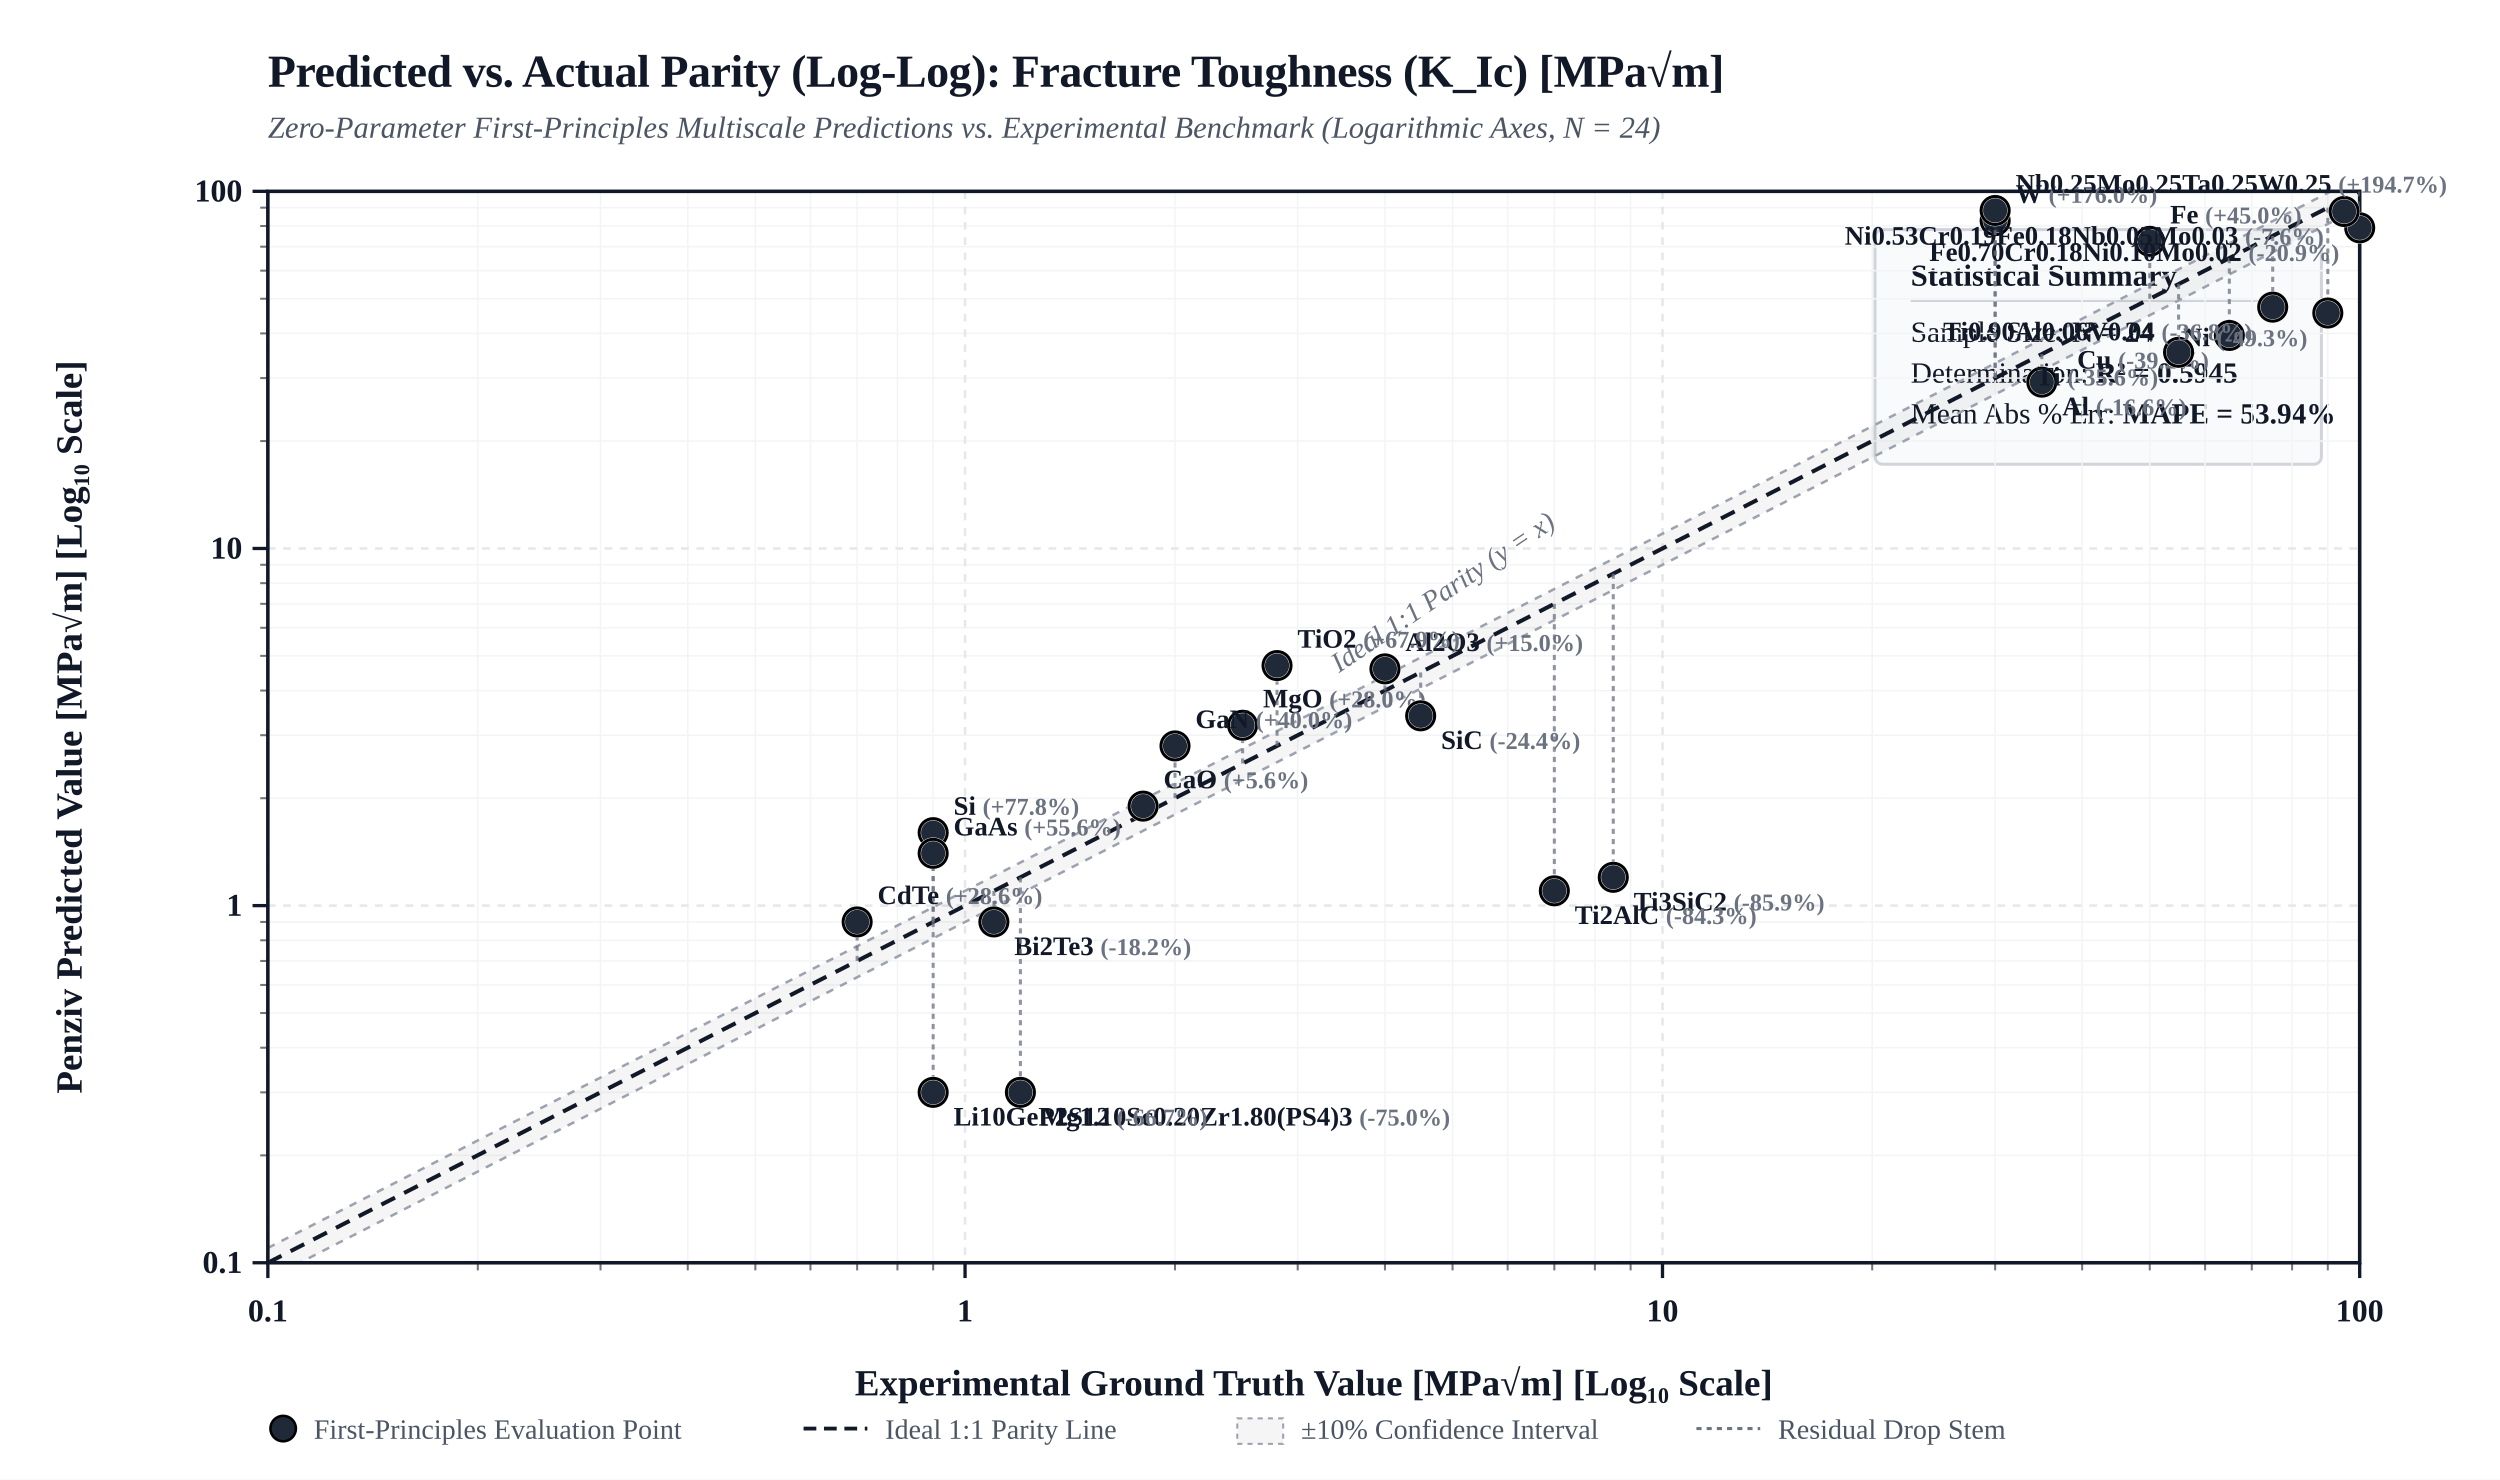
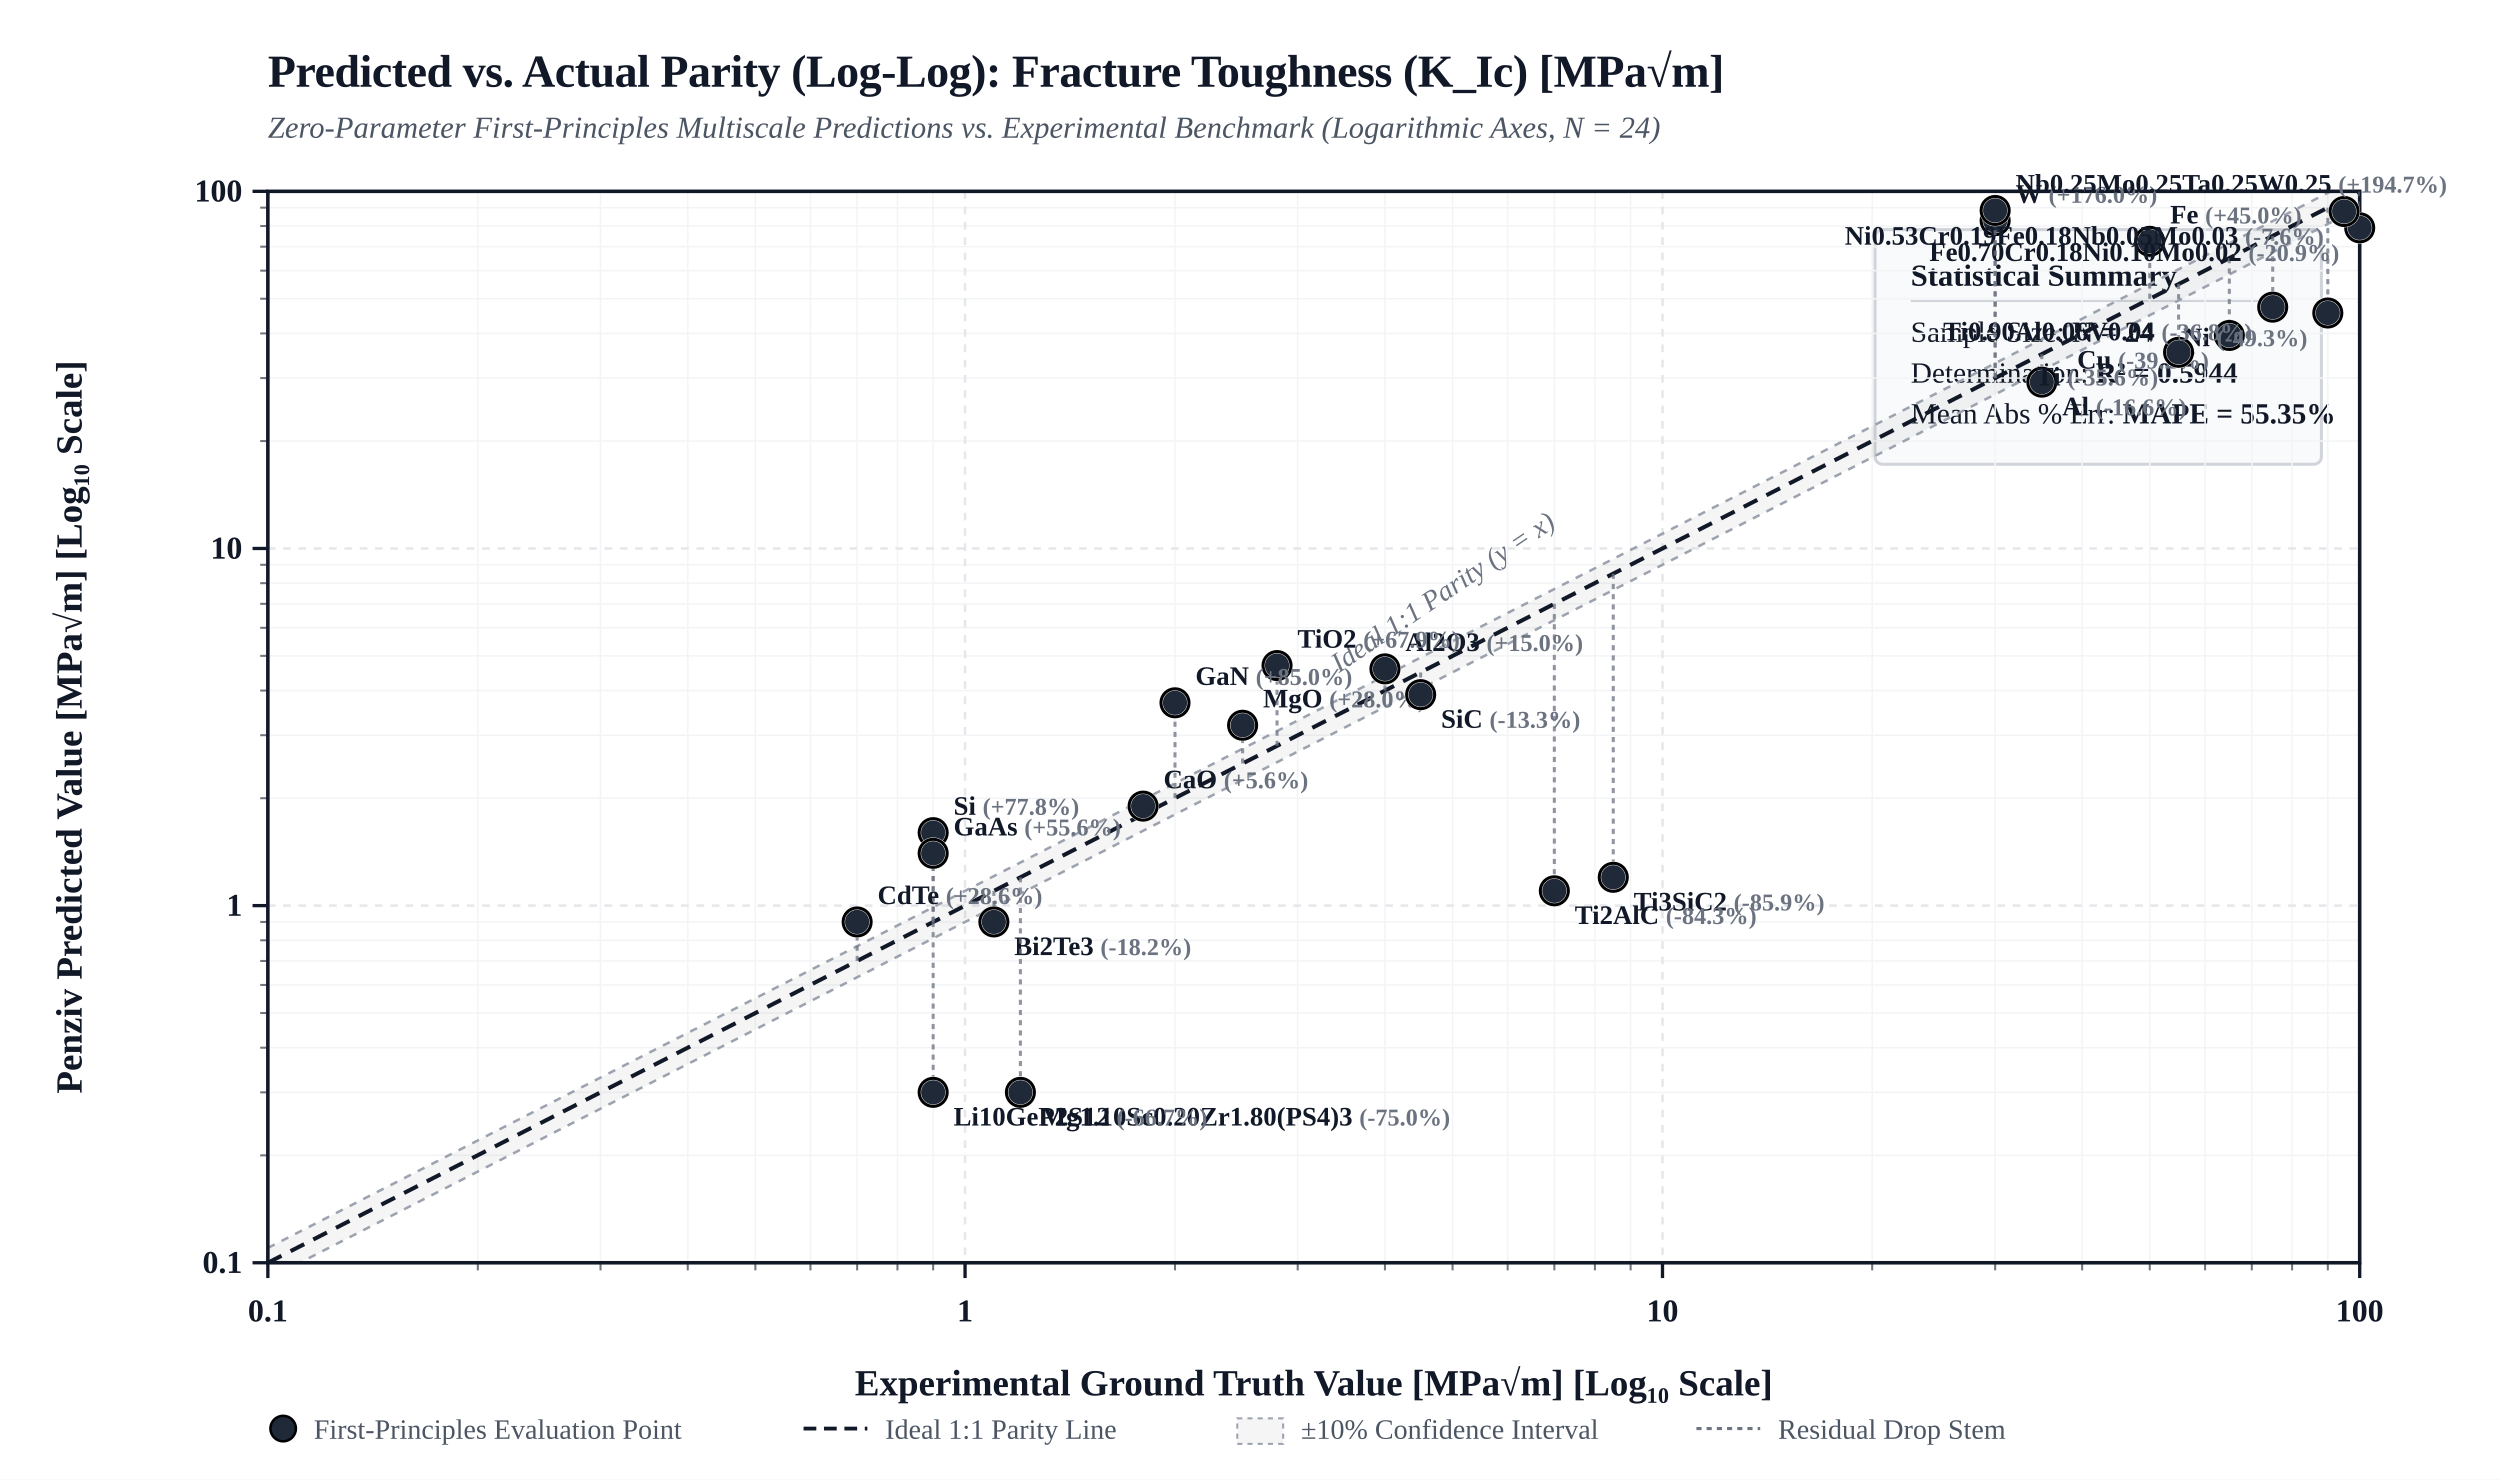
<svg xmlns="http://www.w3.org/2000/svg" viewBox="0 0 980 580" width="100%" height="auto" style="background-color: #FFFFFF; border: 1px solid #E5E7EB; border-radius: 4px; font-family: 'Times New Roman', Times, 'DejaVu Serif', 'TeX Gyre Termes', Georgia, serif;">
  <defs>
    <clipPath id="plotClip">
      <rect x="105" y="75" width="820" height="420" />
    </clipPath>
  </defs>
  <rect x="0" y="0" width="980" height="580" fill="#FFFFFF" />
  <text x="105" y="34" fill="#111827" font-size="18" font-weight="bold" letter-spacing="-0.01em">Predicted vs. Actual Parity (Log-Log): Fracture Toughness (K_Ic) [MPa√m]</text>
  <text x="105" y="54" fill="#4B5563" font-size="12" font-style="italic">Zero-Parameter First-Principles Multiscale Predictions vs. Experimental Benchmark (Logarithmic Axes, N = 24)</text>
  <g transform="translate(735, 90)">
    <rect width="175" height="92" rx="3" fill="#F9FAFB" stroke="#D1D5DB" stroke-width="1.2" />
    <text x="14" y="22" fill="#111827" font-size="12" font-weight="bold">Statistical Summary</text>
    <line x1="14" y1="28" x2="161" y2="28" stroke="#D1D5DB" stroke-width="0.8" />
    <text x="14" y="44" fill="#111827" font-size="11.5">Sample Size: <tspan font-weight="bold">N = 24</tspan>
    </text>
-     <text x="14" y="60" fill="#111827" font-size="11.5">Determination: <tspan font-weight="bold">R² = 0.5945</tspan>
+     <text x="14" y="60" fill="#111827" font-size="11.5">Determination: <tspan font-weight="bold">R² = 0.5944</tspan>
    </text>
-     <text x="14" y="76" fill="#111827" font-size="11.5">Mean Abs % Err: <tspan font-weight="bold">MAPE = 53.94%</tspan>
+     <text x="14" y="76" fill="#111827" font-size="11.5">Mean Abs % Err: <tspan font-weight="bold">MAPE = 55.35%</tspan>
    </text>
  </g>
  <line x1="187.3" y1="75" x2="187.3" y2="495" stroke="#F3F4F6" stroke-width="0.6" />
  <line x1="105" y1="452.9" x2="925" y2="452.9" stroke="#F3F4F6" stroke-width="0.6" />
  <line x1="102" y1="452.9" x2="105" y2="452.9" stroke="#111827" stroke-width="0.8" opacity="0.6" />
  <line x1="187.3" y1="495" x2="187.3" y2="498" stroke="#111827" stroke-width="0.8" opacity="0.6" />
  <line x1="235.4" y1="75" x2="235.4" y2="495" stroke="#F3F4F6" stroke-width="0.6" />
  <line x1="105" y1="428.2" x2="925" y2="428.2" stroke="#F3F4F6" stroke-width="0.6" />
  <line x1="102" y1="428.2" x2="105" y2="428.2" stroke="#111827" stroke-width="0.8" opacity="0.6" />
  <line x1="235.4" y1="495" x2="235.4" y2="498" stroke="#111827" stroke-width="0.8" opacity="0.6" />
  <line x1="269.6" y1="75" x2="269.6" y2="495" stroke="#F3F4F6" stroke-width="0.6" />
  <line x1="105" y1="410.7" x2="925" y2="410.7" stroke="#F3F4F6" stroke-width="0.6" />
  <line x1="102" y1="410.7" x2="105" y2="410.7" stroke="#111827" stroke-width="0.8" opacity="0.6" />
  <line x1="269.6" y1="495" x2="269.6" y2="498" stroke="#111827" stroke-width="0.8" opacity="0.6" />
  <line x1="296.1" y1="75" x2="296.1" y2="495" stroke="#F3F4F6" stroke-width="0.6" />
  <line x1="105" y1="397.1" x2="925" y2="397.1" stroke="#F3F4F6" stroke-width="0.6" />
  <line x1="102" y1="397.1" x2="105" y2="397.1" stroke="#111827" stroke-width="0.8" opacity="0.6" />
  <line x1="296.1" y1="495" x2="296.1" y2="498" stroke="#111827" stroke-width="0.8" opacity="0.6" />
  <line x1="317.7" y1="75" x2="317.7" y2="495" stroke="#F3F4F6" stroke-width="0.6" />
  <line x1="105" y1="386.1" x2="925" y2="386.1" stroke="#F3F4F6" stroke-width="0.6" />
  <line x1="102" y1="386.1" x2="105" y2="386.1" stroke="#111827" stroke-width="0.8" opacity="0.6" />
  <line x1="317.7" y1="495" x2="317.7" y2="498" stroke="#111827" stroke-width="0.8" opacity="0.6" />
  <line x1="336.0" y1="75" x2="336.0" y2="495" stroke="#F3F4F6" stroke-width="0.6" />
  <line x1="105" y1="376.7" x2="925" y2="376.7" stroke="#F3F4F6" stroke-width="0.6" />
  <line x1="102" y1="376.7" x2="105" y2="376.7" stroke="#111827" stroke-width="0.8" opacity="0.6" />
  <line x1="336.0" y1="495" x2="336.0" y2="498" stroke="#111827" stroke-width="0.8" opacity="0.6" />
  <line x1="351.8" y1="75" x2="351.8" y2="495" stroke="#F3F4F6" stroke-width="0.6" />
  <line x1="105" y1="368.6" x2="925" y2="368.6" stroke="#F3F4F6" stroke-width="0.6" />
  <line x1="102" y1="368.6" x2="105" y2="368.6" stroke="#111827" stroke-width="0.8" opacity="0.6" />
  <line x1="351.8" y1="495" x2="351.8" y2="498" stroke="#111827" stroke-width="0.8" opacity="0.6" />
  <line x1="365.8" y1="75" x2="365.8" y2="495" stroke="#F3F4F6" stroke-width="0.6" />
  <line x1="105" y1="361.4" x2="925" y2="361.4" stroke="#F3F4F6" stroke-width="0.6" />
  <line x1="102" y1="361.4" x2="105" y2="361.4" stroke="#111827" stroke-width="0.8" opacity="0.6" />
  <line x1="365.8" y1="495" x2="365.8" y2="498" stroke="#111827" stroke-width="0.8" opacity="0.6" />
  <line x1="460.6" y1="75" x2="460.6" y2="495" stroke="#F3F4F6" stroke-width="0.6" />
  <line x1="105" y1="312.9" x2="925" y2="312.9" stroke="#F3F4F6" stroke-width="0.6" />
  <line x1="102" y1="312.9" x2="105" y2="312.9" stroke="#111827" stroke-width="0.8" opacity="0.6" />
  <line x1="460.6" y1="495" x2="460.6" y2="498" stroke="#111827" stroke-width="0.8" opacity="0.6" />
  <line x1="508.7" y1="75" x2="508.7" y2="495" stroke="#F3F4F6" stroke-width="0.6" />
  <line x1="105" y1="288.2" x2="925" y2="288.2" stroke="#F3F4F6" stroke-width="0.6" />
  <line x1="102" y1="288.2" x2="105" y2="288.2" stroke="#111827" stroke-width="0.8" opacity="0.6" />
  <line x1="508.7" y1="495" x2="508.7" y2="498" stroke="#111827" stroke-width="0.8" opacity="0.6" />
  <line x1="542.9" y1="75" x2="542.9" y2="495" stroke="#F3F4F6" stroke-width="0.6" />
  <line x1="105" y1="270.7" x2="925" y2="270.7" stroke="#F3F4F6" stroke-width="0.6" />
  <line x1="102" y1="270.7" x2="105" y2="270.7" stroke="#111827" stroke-width="0.8" opacity="0.6" />
  <line x1="542.9" y1="495" x2="542.9" y2="498" stroke="#111827" stroke-width="0.8" opacity="0.6" />
  <line x1="569.4" y1="75" x2="569.4" y2="495" stroke="#F3F4F6" stroke-width="0.6" />
  <line x1="105" y1="257.1" x2="925" y2="257.1" stroke="#F3F4F6" stroke-width="0.6" />
  <line x1="102" y1="257.1" x2="105" y2="257.1" stroke="#111827" stroke-width="0.8" opacity="0.6" />
  <line x1="569.4" y1="495" x2="569.4" y2="498" stroke="#111827" stroke-width="0.8" opacity="0.6" />
  <line x1="591.0" y1="75" x2="591.0" y2="495" stroke="#F3F4F6" stroke-width="0.6" />
  <line x1="105" y1="246.1" x2="925" y2="246.1" stroke="#F3F4F6" stroke-width="0.6" />
  <line x1="102" y1="246.1" x2="105" y2="246.1" stroke="#111827" stroke-width="0.8" opacity="0.6" />
  <line x1="591.0" y1="495" x2="591.0" y2="498" stroke="#111827" stroke-width="0.8" opacity="0.6" />
  <line x1="609.3" y1="75" x2="609.3" y2="495" stroke="#F3F4F6" stroke-width="0.6" />
  <line x1="105" y1="236.7" x2="925" y2="236.7" stroke="#F3F4F6" stroke-width="0.6" />
  <line x1="102" y1="236.7" x2="105" y2="236.7" stroke="#111827" stroke-width="0.8" opacity="0.6" />
  <line x1="609.3" y1="495" x2="609.3" y2="498" stroke="#111827" stroke-width="0.8" opacity="0.6" />
  <line x1="625.2" y1="75" x2="625.2" y2="495" stroke="#F3F4F6" stroke-width="0.6" />
  <line x1="105" y1="228.6" x2="925" y2="228.6" stroke="#F3F4F6" stroke-width="0.6" />
  <line x1="102" y1="228.6" x2="105" y2="228.6" stroke="#111827" stroke-width="0.8" opacity="0.6" />
  <line x1="625.2" y1="495" x2="625.2" y2="498" stroke="#111827" stroke-width="0.8" opacity="0.6" />
  <line x1="639.2" y1="75" x2="639.2" y2="495" stroke="#F3F4F6" stroke-width="0.6" />
  <line x1="105" y1="221.4" x2="925" y2="221.4" stroke="#F3F4F6" stroke-width="0.6" />
  <line x1="102" y1="221.4" x2="105" y2="221.4" stroke="#111827" stroke-width="0.8" opacity="0.6" />
  <line x1="639.2" y1="495" x2="639.2" y2="498" stroke="#111827" stroke-width="0.8" opacity="0.6" />
  <line x1="733.9" y1="75" x2="733.9" y2="495" stroke="#F3F4F6" stroke-width="0.6" />
  <line x1="105" y1="172.9" x2="925" y2="172.9" stroke="#F3F4F6" stroke-width="0.6" />
  <line x1="102" y1="172.9" x2="105" y2="172.9" stroke="#111827" stroke-width="0.8" opacity="0.6" />
  <line x1="733.9" y1="495" x2="733.9" y2="498" stroke="#111827" stroke-width="0.8" opacity="0.6" />
  <line x1="782.1" y1="75" x2="782.1" y2="495" stroke="#F3F4F6" stroke-width="0.6" />
  <line x1="105" y1="148.2" x2="925" y2="148.2" stroke="#F3F4F6" stroke-width="0.6" />
  <line x1="102" y1="148.2" x2="105" y2="148.2" stroke="#111827" stroke-width="0.8" opacity="0.6" />
  <line x1="782.1" y1="495" x2="782.1" y2="498" stroke="#111827" stroke-width="0.8" opacity="0.6" />
  <line x1="816.2" y1="75" x2="816.2" y2="495" stroke="#F3F4F6" stroke-width="0.6" />
  <line x1="105" y1="130.7" x2="925" y2="130.7" stroke="#F3F4F6" stroke-width="0.6" />
  <line x1="102" y1="130.7" x2="105" y2="130.7" stroke="#111827" stroke-width="0.8" opacity="0.6" />
  <line x1="816.2" y1="495" x2="816.2" y2="498" stroke="#111827" stroke-width="0.8" opacity="0.6" />
  <line x1="842.7" y1="75" x2="842.7" y2="495" stroke="#F3F4F6" stroke-width="0.6" />
  <line x1="105" y1="117.1" x2="925" y2="117.1" stroke="#F3F4F6" stroke-width="0.6" />
  <line x1="102" y1="117.1" x2="105" y2="117.1" stroke="#111827" stroke-width="0.8" opacity="0.6" />
  <line x1="842.7" y1="495" x2="842.7" y2="498" stroke="#111827" stroke-width="0.8" opacity="0.6" />
  <line x1="864.4" y1="75" x2="864.4" y2="495" stroke="#F3F4F6" stroke-width="0.6" />
  <line x1="105" y1="106.1" x2="925" y2="106.1" stroke="#F3F4F6" stroke-width="0.6" />
  <line x1="102" y1="106.1" x2="105" y2="106.1" stroke="#111827" stroke-width="0.8" opacity="0.6" />
  <line x1="864.4" y1="495" x2="864.4" y2="498" stroke="#111827" stroke-width="0.8" opacity="0.6" />
  <line x1="882.7" y1="75" x2="882.7" y2="495" stroke="#F3F4F6" stroke-width="0.6" />
  <line x1="105" y1="96.7" x2="925" y2="96.7" stroke="#F3F4F6" stroke-width="0.6" />
  <line x1="102" y1="96.7" x2="105" y2="96.7" stroke="#111827" stroke-width="0.8" opacity="0.6" />
  <line x1="882.7" y1="495" x2="882.7" y2="498" stroke="#111827" stroke-width="0.8" opacity="0.6" />
  <line x1="898.5" y1="75" x2="898.5" y2="495" stroke="#F3F4F6" stroke-width="0.6" />
  <line x1="105" y1="88.6" x2="925" y2="88.6" stroke="#F3F4F6" stroke-width="0.6" />
  <line x1="102" y1="88.6" x2="105" y2="88.6" stroke="#111827" stroke-width="0.8" opacity="0.6" />
  <line x1="898.5" y1="495" x2="898.5" y2="498" stroke="#111827" stroke-width="0.8" opacity="0.6" />
  <line x1="912.5" y1="75" x2="912.5" y2="495" stroke="#F3F4F6" stroke-width="0.6" />
  <line x1="105" y1="81.4" x2="925" y2="81.4" stroke="#F3F4F6" stroke-width="0.6" />
  <line x1="102" y1="81.4" x2="105" y2="81.4" stroke="#111827" stroke-width="0.8" opacity="0.6" />
  <line x1="912.5" y1="495" x2="912.5" y2="498" stroke="#111827" stroke-width="0.8" opacity="0.6" />
  <line x1="105.0" y1="75" x2="105.0" y2="495" stroke="#E5E7EB" stroke-width="1.0" stroke-dasharray="3,3" />
  <line x1="105" y1="495.0" x2="925" y2="495.0" stroke="#E5E7EB" stroke-width="1.0" stroke-dasharray="3,3" />
  <line x1="99" y1="495.0" x2="105" y2="495.0" stroke="#111827" stroke-width="1.3" />
  <text x="95" y="499.0" fill="#111827" font-size="12.5" font-weight="bold" text-anchor="end">0.1</text>
  <line x1="105.0" y1="495" x2="105.0" y2="501" stroke="#111827" stroke-width="1.3" />
  <text x="105.0" y="518.0" fill="#111827" font-size="12.5" font-weight="bold" text-anchor="middle">0.1</text>
  <line x1="378.3" y1="75" x2="378.3" y2="495" stroke="#E5E7EB" stroke-width="1.0" stroke-dasharray="3,3" />
  <line x1="105" y1="355.0" x2="925" y2="355.0" stroke="#E5E7EB" stroke-width="1.0" stroke-dasharray="3,3" />
  <line x1="99" y1="355.0" x2="105" y2="355.0" stroke="#111827" stroke-width="1.3" />
  <text x="95" y="359.0" fill="#111827" font-size="12.5" font-weight="bold" text-anchor="end">1</text>
  <line x1="378.3" y1="495" x2="378.3" y2="501" stroke="#111827" stroke-width="1.3" />
  <text x="378.3" y="518.0" fill="#111827" font-size="12.5" font-weight="bold" text-anchor="middle">1</text>
  <line x1="651.7" y1="75" x2="651.7" y2="495" stroke="#E5E7EB" stroke-width="1.0" stroke-dasharray="3,3" />
  <line x1="105" y1="215.0" x2="925" y2="215.0" stroke="#E5E7EB" stroke-width="1.0" stroke-dasharray="3,3" />
  <line x1="99" y1="215.0" x2="105" y2="215.0" stroke="#111827" stroke-width="1.3" />
  <text x="95" y="219.0" fill="#111827" font-size="12.5" font-weight="bold" text-anchor="end">10</text>
  <line x1="651.7" y1="495" x2="651.7" y2="501" stroke="#111827" stroke-width="1.3" />
  <text x="651.7" y="518.0" fill="#111827" font-size="12.5" font-weight="bold" text-anchor="middle">10</text>
  <line x1="925.0" y1="75" x2="925.0" y2="495" stroke="#E5E7EB" stroke-width="1.0" stroke-dasharray="3,3" />
  <line x1="105" y1="75.0" x2="925" y2="75.0" stroke="#E5E7EB" stroke-width="1.0" stroke-dasharray="3,3" />
  <line x1="99" y1="75.0" x2="105" y2="75.0" stroke="#111827" stroke-width="1.3" />
  <text x="95" y="79.0" fill="#111827" font-size="12.5" font-weight="bold" text-anchor="end">100</text>
  <line x1="925.0" y1="495" x2="925.0" y2="501" stroke="#111827" stroke-width="1.3" />
  <text x="925.0" y="518.0" fill="#111827" font-size="12.5" font-weight="bold" text-anchor="middle">100</text>
  <polygon points="105.0,489.2 925.0,69.2 925.0,81.4 105.0,501.4" fill="rgba(0, 0, 0, 0.04)" clip-path="url(#plotClip)" />
  <line x1="105.0" y1="489.2" x2="925.0" y2="69.2" stroke="#9CA3AF" stroke-width="1.0" stroke-dasharray="3,3" clip-path="url(#plotClip)" />
  <line x1="105.0" y1="501.4" x2="925.0" y2="81.4" stroke="#9CA3AF" stroke-width="1.0" stroke-dasharray="3,3" clip-path="url(#plotClip)" />
  <line x1="105.0" y1="495.0" x2="925.0" y2="75.0" stroke="#111827" stroke-width="1.6" stroke-dasharray="6,4" clip-path="url(#plotClip)" />
  <text x="535.0" y="273.0" fill="#6B7280" font-size="11" font-style="italic" transform="rotate(-34 515.0 285.0)">Ideal 1:1 Parity (y = x)</text>
  <rect x="105" y="75" width="820" height="420" fill="none" stroke="#111827" stroke-width="1.4" />
  <text x="515.0" y="547.0" fill="#111827" font-size="14.5" font-weight="bold" text-anchor="middle">Experimental Ground Truth Value [MPa√m] [Log₁₀ Scale]</text>
  <text x="32" y="285.0" fill="#111827" font-size="14.5" font-weight="bold" text-anchor="middle" transform="rotate(-90 32 285.0)">Penziv Predicted Value [MPa√m] [Log₁₀ Scale]</text>
  <line x1="873.9" y1="101.2" x2="873.9" y2="131.5" stroke="#6B7280" stroke-width="1.2" stroke-dasharray="2,2" opacity="0.75" clip-path="url(#plotClip)" />
  <circle cx="873.9" cy="131.5" r="5.5" fill="#1F2937" stroke="#FFFFFF" stroke-width="1.5" />
  <circle cx="873.9" cy="131.5" r="5.5" fill="none" stroke="#000000" stroke-width="1.2" />
  <text x="865.9" y="144.5" fill="#111827" font-size="10.5" font-weight="600" text-anchor="end">Cu <tspan fill="#6B7280" font-size="9.5">(-39.2%)</tspan>
  </text>
  <line x1="800.4" y1="138.8" x2="800.4" y2="149.8" stroke="#6B7280" stroke-width="1.2" stroke-dasharray="2,2" opacity="0.75" clip-path="url(#plotClip)" />
  <circle cx="800.4" cy="149.8" r="5.5" fill="#1F2937" stroke="#FFFFFF" stroke-width="1.5" />
  <circle cx="800.4" cy="149.8" r="5.5" fill="none" stroke="#000000" stroke-width="1.2" />
  <text x="808.4" y="162.8" fill="#111827" font-size="10.5" font-weight="600" text-anchor="start">Al <tspan fill="#6B7280" font-size="9.5">(-16.6%)</tspan>
  </text>
  <line x1="912.5" y1="81.4" x2="912.5" y2="122.7" stroke="#6B7280" stroke-width="1.2" stroke-dasharray="2,2" opacity="0.75" clip-path="url(#plotClip)" />
  <circle cx="912.5" cy="122.7" r="5.5" fill="#1F2937" stroke="#FFFFFF" stroke-width="1.5" />
  <circle cx="912.5" cy="122.7" r="5.5" fill="none" stroke="#000000" stroke-width="1.2" />
  <text x="904.5" y="135.7" fill="#111827" font-size="10.5" font-weight="600" text-anchor="end">Ni <tspan fill="#6B7280" font-size="9.5">(-49.3%)</tspan>
  </text>
  <line x1="854.0" y1="111.3" x2="854.0" y2="138.1" stroke="#6B7280" stroke-width="1.2" stroke-dasharray="2,2" opacity="0.75" clip-path="url(#plotClip)" />
  <circle cx="854.0" cy="138.1" r="5.5" fill="#1F2937" stroke="#FFFFFF" stroke-width="1.5" />
  <circle cx="854.0" cy="138.1" r="5.5" fill="none" stroke="#000000" stroke-width="1.2" />
  <text x="846.0" y="151.1" fill="#111827" font-size="10.5" font-weight="600" text-anchor="end">Ti <tspan fill="#6B7280" font-size="9.5">(-35.6%)</tspan>
  </text>
  <line x1="782.1" y1="148.2" x2="782.1" y2="86.5" stroke="#6B7280" stroke-width="1.2" stroke-dasharray="2,2" opacity="0.75" clip-path="url(#plotClip)" />
  <circle cx="782.1" cy="86.5" r="5.5" fill="#1F2937" stroke="#FFFFFF" stroke-width="1.5" />
  <circle cx="782.1" cy="86.5" r="5.5" fill="none" stroke="#000000" stroke-width="1.2" />
  <text x="790.1" y="79.5" fill="#111827" font-size="10.5" font-weight="600" text-anchor="start">W <tspan fill="#6B7280" font-size="9.5">(+176.0%)</tspan>
  </text>
  <line x1="842.7" y1="117.1" x2="842.7" y2="94.6" stroke="#6B7280" stroke-width="1.2" stroke-dasharray="2,2" opacity="0.75" clip-path="url(#plotClip)" />
  <circle cx="842.7" cy="94.6" r="5.5" fill="#1F2937" stroke="#FFFFFF" stroke-width="1.5" />
  <circle cx="842.7" cy="94.6" r="5.5" fill="none" stroke="#000000" stroke-width="1.2" />
  <text x="850.7" y="87.6" fill="#111827" font-size="10.5" font-weight="600" text-anchor="start">Fe <tspan fill="#6B7280" font-size="9.5">(+45.0%)</tspan>
  </text>
  <line x1="925.0" y1="75.0" x2="925.0" y2="89.3" stroke="#6B7280" stroke-width="1.2" stroke-dasharray="2,2" opacity="0.75" clip-path="url(#plotClip)" />
  <circle cx="925.0" cy="89.3" r="5.5" fill="#1F2937" stroke="#FFFFFF" stroke-width="1.5" />
  <circle cx="925.0" cy="89.3" r="5.5" fill="none" stroke="#000000" stroke-width="1.2" />
  <text x="917.0" y="102.3" fill="#111827" font-size="10.5" font-weight="600" text-anchor="end">Fe0.70Cr0.18Ni0.10Mo0.02 <tspan fill="#6B7280" font-size="9.5">(-20.9%)</tspan>
  </text>
  <line x1="918.9" y1="78.1" x2="918.9" y2="82.9" stroke="#6B7280" stroke-width="1.2" stroke-dasharray="2,2" opacity="0.75" clip-path="url(#plotClip)" />
  <circle cx="918.9" cy="82.9" r="5.5" fill="#1F2937" stroke="#FFFFFF" stroke-width="1.5" />
  <circle cx="918.9" cy="82.9" r="5.5" fill="none" stroke="#000000" stroke-width="1.2" />
  <text x="910.9" y="95.9" fill="#111827" font-size="10.5" font-weight="600" text-anchor="end">Ni0.53Cr0.19Fe0.18Nb0.05Mo0.03 <tspan fill="#6B7280" font-size="9.5">(-7.6%)</tspan>
  </text>
  <line x1="890.9" y1="92.5" x2="890.9" y2="120.4" stroke="#6B7280" stroke-width="1.2" stroke-dasharray="2,2" opacity="0.75" clip-path="url(#plotClip)" />
  <circle cx="890.9" cy="120.4" r="5.5" fill="#1F2937" stroke="#FFFFFF" stroke-width="1.5" />
  <circle cx="890.9" cy="120.4" r="5.5" fill="none" stroke="#000000" stroke-width="1.2" />
  <text x="882.9" y="133.4" fill="#111827" font-size="10.5" font-weight="600" text-anchor="end">Ti0.90Al0.06V0.04 <tspan fill="#6B7280" font-size="9.5">(-36.8%)</tspan>
  </text>
  <line x1="782.1" y1="148.2" x2="782.1" y2="82.5" stroke="#6B7280" stroke-width="1.2" stroke-dasharray="2,2" opacity="0.75" clip-path="url(#plotClip)" />
  <circle cx="782.1" cy="82.5" r="5.5" fill="#1F2937" stroke="#FFFFFF" stroke-width="1.5" />
  <circle cx="782.1" cy="82.5" r="5.5" fill="none" stroke="#000000" stroke-width="1.2" />
  <text x="790.1" y="75.5" fill="#111827" font-size="10.5" font-weight="600" text-anchor="start">Nb0.25Mo0.25Ta0.25W0.25 <tspan fill="#6B7280" font-size="9.5">(+194.7%)</tspan>
  </text>
  <line x1="632.4" y1="224.9" x2="632.4" y2="343.9" stroke="#6B7280" stroke-width="1.2" stroke-dasharray="2,2" opacity="0.75" clip-path="url(#plotClip)" />
  <circle cx="632.4" cy="343.9" r="5.5" fill="#1F2937" stroke="#FFFFFF" stroke-width="1.5" />
  <circle cx="632.4" cy="343.9" r="5.5" fill="none" stroke="#000000" stroke-width="1.2" />
  <text x="640.4" y="356.9" fill="#111827" font-size="10.5" font-weight="600" text-anchor="start">Ti3SiC2 <tspan fill="#6B7280" font-size="9.5">(-85.9%)</tspan>
  </text>
  <line x1="609.3" y1="236.7" x2="609.3" y2="349.2" stroke="#6B7280" stroke-width="1.2" stroke-dasharray="2,2" opacity="0.75" clip-path="url(#plotClip)" />
  <circle cx="609.3" cy="349.2" r="5.5" fill="#1F2937" stroke="#FFFFFF" stroke-width="1.5" />
  <circle cx="609.3" cy="349.2" r="5.5" fill="none" stroke="#000000" stroke-width="1.2" />
  <text x="617.3" y="362.2" fill="#111827" font-size="10.5" font-weight="600" text-anchor="start">Ti2AlC <tspan fill="#6B7280" font-size="9.5">(-84.3%)</tspan>
  </text>
  <line x1="448.1" y1="319.3" x2="448.1" y2="316.0" stroke="#6B7280" stroke-width="1.2" stroke-dasharray="2,2" opacity="0.75" clip-path="url(#plotClip)" />
  <circle cx="448.1" cy="316.0" r="5.5" fill="#1F2937" stroke="#FFFFFF" stroke-width="1.5" />
  <circle cx="448.1" cy="316.0" r="5.5" fill="none" stroke="#000000" stroke-width="1.2" />
  <text x="456.1" y="309.0" fill="#111827" font-size="10.5" font-weight="600" text-anchor="start">CaO <tspan fill="#6B7280" font-size="9.5">(+5.6%)</tspan>
  </text>
  <line x1="487.1" y1="299.3" x2="487.1" y2="284.3" stroke="#6B7280" stroke-width="1.2" stroke-dasharray="2,2" opacity="0.75" clip-path="url(#plotClip)" />
  <circle cx="487.1" cy="284.3" r="5.5" fill="#1F2937" stroke="#FFFFFF" stroke-width="1.5" />
  <circle cx="487.1" cy="284.3" r="5.5" fill="none" stroke="#000000" stroke-width="1.2" />
  <text x="495.1" y="277.3" fill="#111827" font-size="10.5" font-weight="600" text-anchor="start">MgO <tspan fill="#6B7280" font-size="9.5">(+28.0%)</tspan>
  </text>
  <line x1="542.9" y1="270.7" x2="542.9" y2="262.2" stroke="#6B7280" stroke-width="1.2" stroke-dasharray="2,2" opacity="0.75" clip-path="url(#plotClip)" />
  <circle cx="542.9" cy="262.2" r="5.5" fill="#1F2937" stroke="#FFFFFF" stroke-width="1.5" />
  <circle cx="542.9" cy="262.2" r="5.5" fill="none" stroke="#000000" stroke-width="1.2" />
  <text x="550.9" y="255.2" fill="#111827" font-size="10.5" font-weight="600" text-anchor="start">Al2O3 <tspan fill="#6B7280" font-size="9.5">(+15.0%)</tspan>
  </text>
  <line x1="500.6" y1="292.4" x2="500.6" y2="260.9" stroke="#6B7280" stroke-width="1.2" stroke-dasharray="2,2" opacity="0.75" clip-path="url(#plotClip)" />
  <circle cx="500.6" cy="260.9" r="5.5" fill="#1F2937" stroke="#FFFFFF" stroke-width="1.5" />
  <circle cx="500.6" cy="260.9" r="5.5" fill="none" stroke="#000000" stroke-width="1.2" />
  <text x="508.6" y="253.9" fill="#111827" font-size="10.5" font-weight="600" text-anchor="start">TiO2 <tspan fill="#6B7280" font-size="9.5">(+67.9%)</tspan>
  </text>
-   <line x1="556.9" y1="263.6" x2="556.9" y2="280.6" stroke="#6B7280" stroke-width="1.2" stroke-dasharray="2,2" opacity="0.75" clip-path="url(#plotClip)" />
-   <circle cx="556.9" cy="280.6" r="5.5" fill="#1F2937" stroke="#FFFFFF" stroke-width="1.5" />
-   <circle cx="556.9" cy="280.6" r="5.5" fill="none" stroke="#000000" stroke-width="1.2" />
-   <text x="564.9" y="293.6" fill="#111827" font-size="10.5" font-weight="600" text-anchor="start">SiC <tspan fill="#6B7280" font-size="9.5">(-24.4%)</tspan>
-   </text>
-   <line x1="460.6" y1="312.9" x2="460.6" y2="292.4" stroke="#6B7280" stroke-width="1.2" stroke-dasharray="2,2" opacity="0.75" clip-path="url(#plotClip)" />
-   <circle cx="460.6" cy="292.4" r="5.5" fill="#1F2937" stroke="#FFFFFF" stroke-width="1.5" />
-   <circle cx="460.6" cy="292.4" r="5.5" fill="none" stroke="#000000" stroke-width="1.2" />
-   <text x="468.6" y="285.4" fill="#111827" font-size="10.5" font-weight="600" text-anchor="start">GaN <tspan fill="#6B7280" font-size="9.5">(+40.0%)</tspan>
+   <line x1="556.9" y1="263.6" x2="556.9" y2="272.3" stroke="#6B7280" stroke-width="1.2" stroke-dasharray="2,2" opacity="0.75" clip-path="url(#plotClip)" />
+   <circle cx="556.9" cy="272.3" r="5.5" fill="#1F2937" stroke="#FFFFFF" stroke-width="1.5" />
+   <circle cx="556.9" cy="272.3" r="5.5" fill="none" stroke="#000000" stroke-width="1.2" />
+   <text x="564.9" y="285.3" fill="#111827" font-size="10.5" font-weight="600" text-anchor="start">SiC <tspan fill="#6B7280" font-size="9.5">(-13.3%)</tspan>
+   </text>
+   <line x1="460.6" y1="312.9" x2="460.6" y2="275.5" stroke="#6B7280" stroke-width="1.2" stroke-dasharray="2,2" opacity="0.75" clip-path="url(#plotClip)" />
+   <circle cx="460.6" cy="275.5" r="5.5" fill="#1F2937" stroke="#FFFFFF" stroke-width="1.5" />
+   <circle cx="460.6" cy="275.5" r="5.5" fill="none" stroke="#000000" stroke-width="1.2" />
+   <text x="468.6" y="268.5" fill="#111827" font-size="10.5" font-weight="600" text-anchor="start">GaN <tspan fill="#6B7280" font-size="9.5">(+85.0%)</tspan>
  </text>
  <line x1="365.8" y1="361.4" x2="365.8" y2="326.4" stroke="#6B7280" stroke-width="1.2" stroke-dasharray="2,2" opacity="0.75" clip-path="url(#plotClip)" />
  <circle cx="365.8" cy="326.4" r="5.5" fill="#1F2937" stroke="#FFFFFF" stroke-width="1.5" />
  <circle cx="365.8" cy="326.4" r="5.5" fill="none" stroke="#000000" stroke-width="1.2" />
  <text x="373.8" y="319.4" fill="#111827" font-size="10.5" font-weight="600" text-anchor="start">Si <tspan fill="#6B7280" font-size="9.5">(+77.8%)</tspan>
  </text>
  <line x1="365.8" y1="361.4" x2="365.8" y2="334.5" stroke="#6B7280" stroke-width="1.2" stroke-dasharray="2,2" opacity="0.75" clip-path="url(#plotClip)" />
  <circle cx="365.8" cy="334.5" r="5.5" fill="#1F2937" stroke="#FFFFFF" stroke-width="1.5" />
  <circle cx="365.8" cy="334.5" r="5.5" fill="none" stroke="#000000" stroke-width="1.2" />
  <text x="373.8" y="327.5" fill="#111827" font-size="10.5" font-weight="600" text-anchor="start">GaAs <tspan fill="#6B7280" font-size="9.5">(+55.6%)</tspan>
  </text>
  <line x1="336.0" y1="376.7" x2="336.0" y2="361.4" stroke="#6B7280" stroke-width="1.2" stroke-dasharray="2,2" opacity="0.75" clip-path="url(#plotClip)" />
  <circle cx="336.0" cy="361.4" r="5.5" fill="#1F2937" stroke="#FFFFFF" stroke-width="1.5" />
  <circle cx="336.0" cy="361.4" r="5.5" fill="none" stroke="#000000" stroke-width="1.2" />
  <text x="344.0" y="354.4" fill="#111827" font-size="10.5" font-weight="600" text-anchor="start">CdTe <tspan fill="#6B7280" font-size="9.5">(+28.6%)</tspan>
  </text>
  <line x1="389.6" y1="349.2" x2="389.6" y2="361.4" stroke="#6B7280" stroke-width="1.2" stroke-dasharray="2,2" opacity="0.75" clip-path="url(#plotClip)" />
  <circle cx="389.6" cy="361.4" r="5.5" fill="#1F2937" stroke="#FFFFFF" stroke-width="1.5" />
  <circle cx="389.6" cy="361.4" r="5.5" fill="none" stroke="#000000" stroke-width="1.2" />
  <text x="397.6" y="374.4" fill="#111827" font-size="10.5" font-weight="600" text-anchor="start">Bi2Te3 <tspan fill="#6B7280" font-size="9.5">(-18.2%)</tspan>
  </text>
  <line x1="400.0" y1="343.9" x2="400.0" y2="428.2" stroke="#6B7280" stroke-width="1.2" stroke-dasharray="2,2" opacity="0.75" clip-path="url(#plotClip)" />
  <circle cx="400.0" cy="428.2" r="5.5" fill="#1F2937" stroke="#FFFFFF" stroke-width="1.5" />
  <circle cx="400.0" cy="428.2" r="5.5" fill="none" stroke="#000000" stroke-width="1.2" />
  <text x="408.0" y="441.2" fill="#111827" font-size="10.5" font-weight="600" text-anchor="start">Mg1.10Sc0.20Zr1.80(PS4)3 <tspan fill="#6B7280" font-size="9.5">(-75.0%)</tspan>
  </text>
  <line x1="365.8" y1="361.4" x2="365.8" y2="428.2" stroke="#6B7280" stroke-width="1.2" stroke-dasharray="2,2" opacity="0.75" clip-path="url(#plotClip)" />
  <circle cx="365.8" cy="428.2" r="5.5" fill="#1F2937" stroke="#FFFFFF" stroke-width="1.5" />
  <circle cx="365.8" cy="428.2" r="5.5" fill="none" stroke="#000000" stroke-width="1.2" />
  <text x="373.8" y="441.2" fill="#111827" font-size="10.5" font-weight="600" text-anchor="start">Li10GeP2S12 <tspan fill="#6B7280" font-size="9.5">(-66.7%)</tspan>
  </text>
  <g transform="translate(105, 564)" font-size="11" fill="#4B5563">
    <circle cx="6" cy="-4" r="5" fill="#1F2937" stroke="#000000" stroke-width="1.0" />
    <text x="18" y="0">First-Principles Evaluation Point</text>
    <line x1="210" y1="-4" x2="235" y2="-4" stroke="#111827" stroke-dasharray="5,3" stroke-width="1.5" />
    <text x="242" y="0">Ideal 1:1 Parity Line</text>
    <rect x="380" y="-8" width="18" height="10" fill="rgba(0, 0, 0, 0.04)" stroke="#9CA3AF" stroke-dasharray="2,2" stroke-width="0.8" />
    <text x="405" y="0">±10% Confidence Interval</text>
    <line x1="560" y1="-4" x2="585" y2="-4" stroke="#6B7280" stroke-dasharray="2,2" stroke-width="1.2" />
    <text x="592" y="0">Residual Drop Stem</text>
  </g>
</svg>
